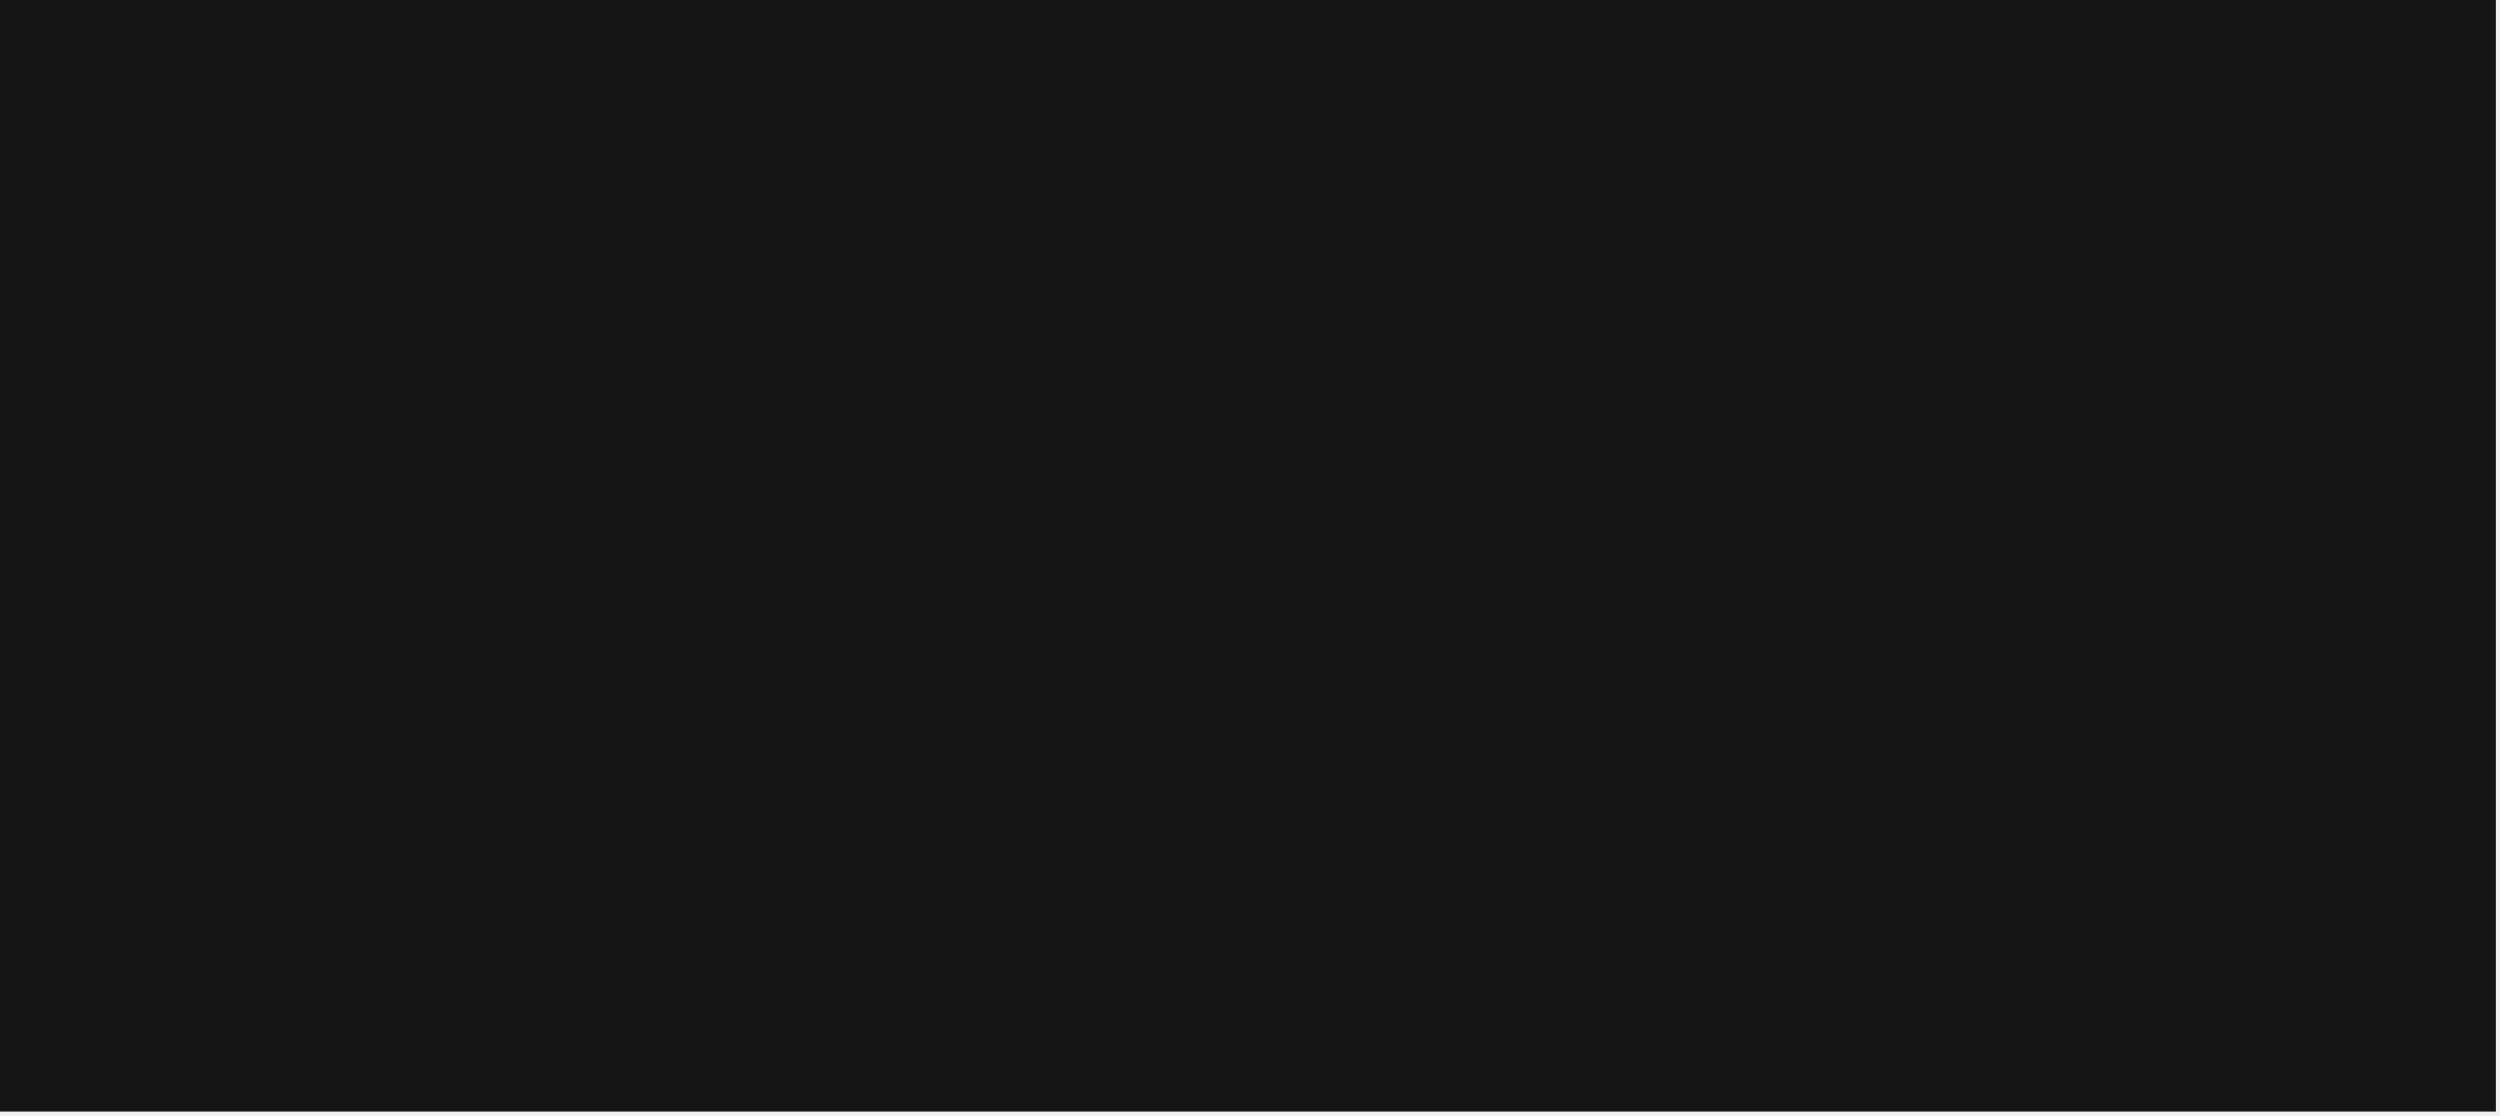
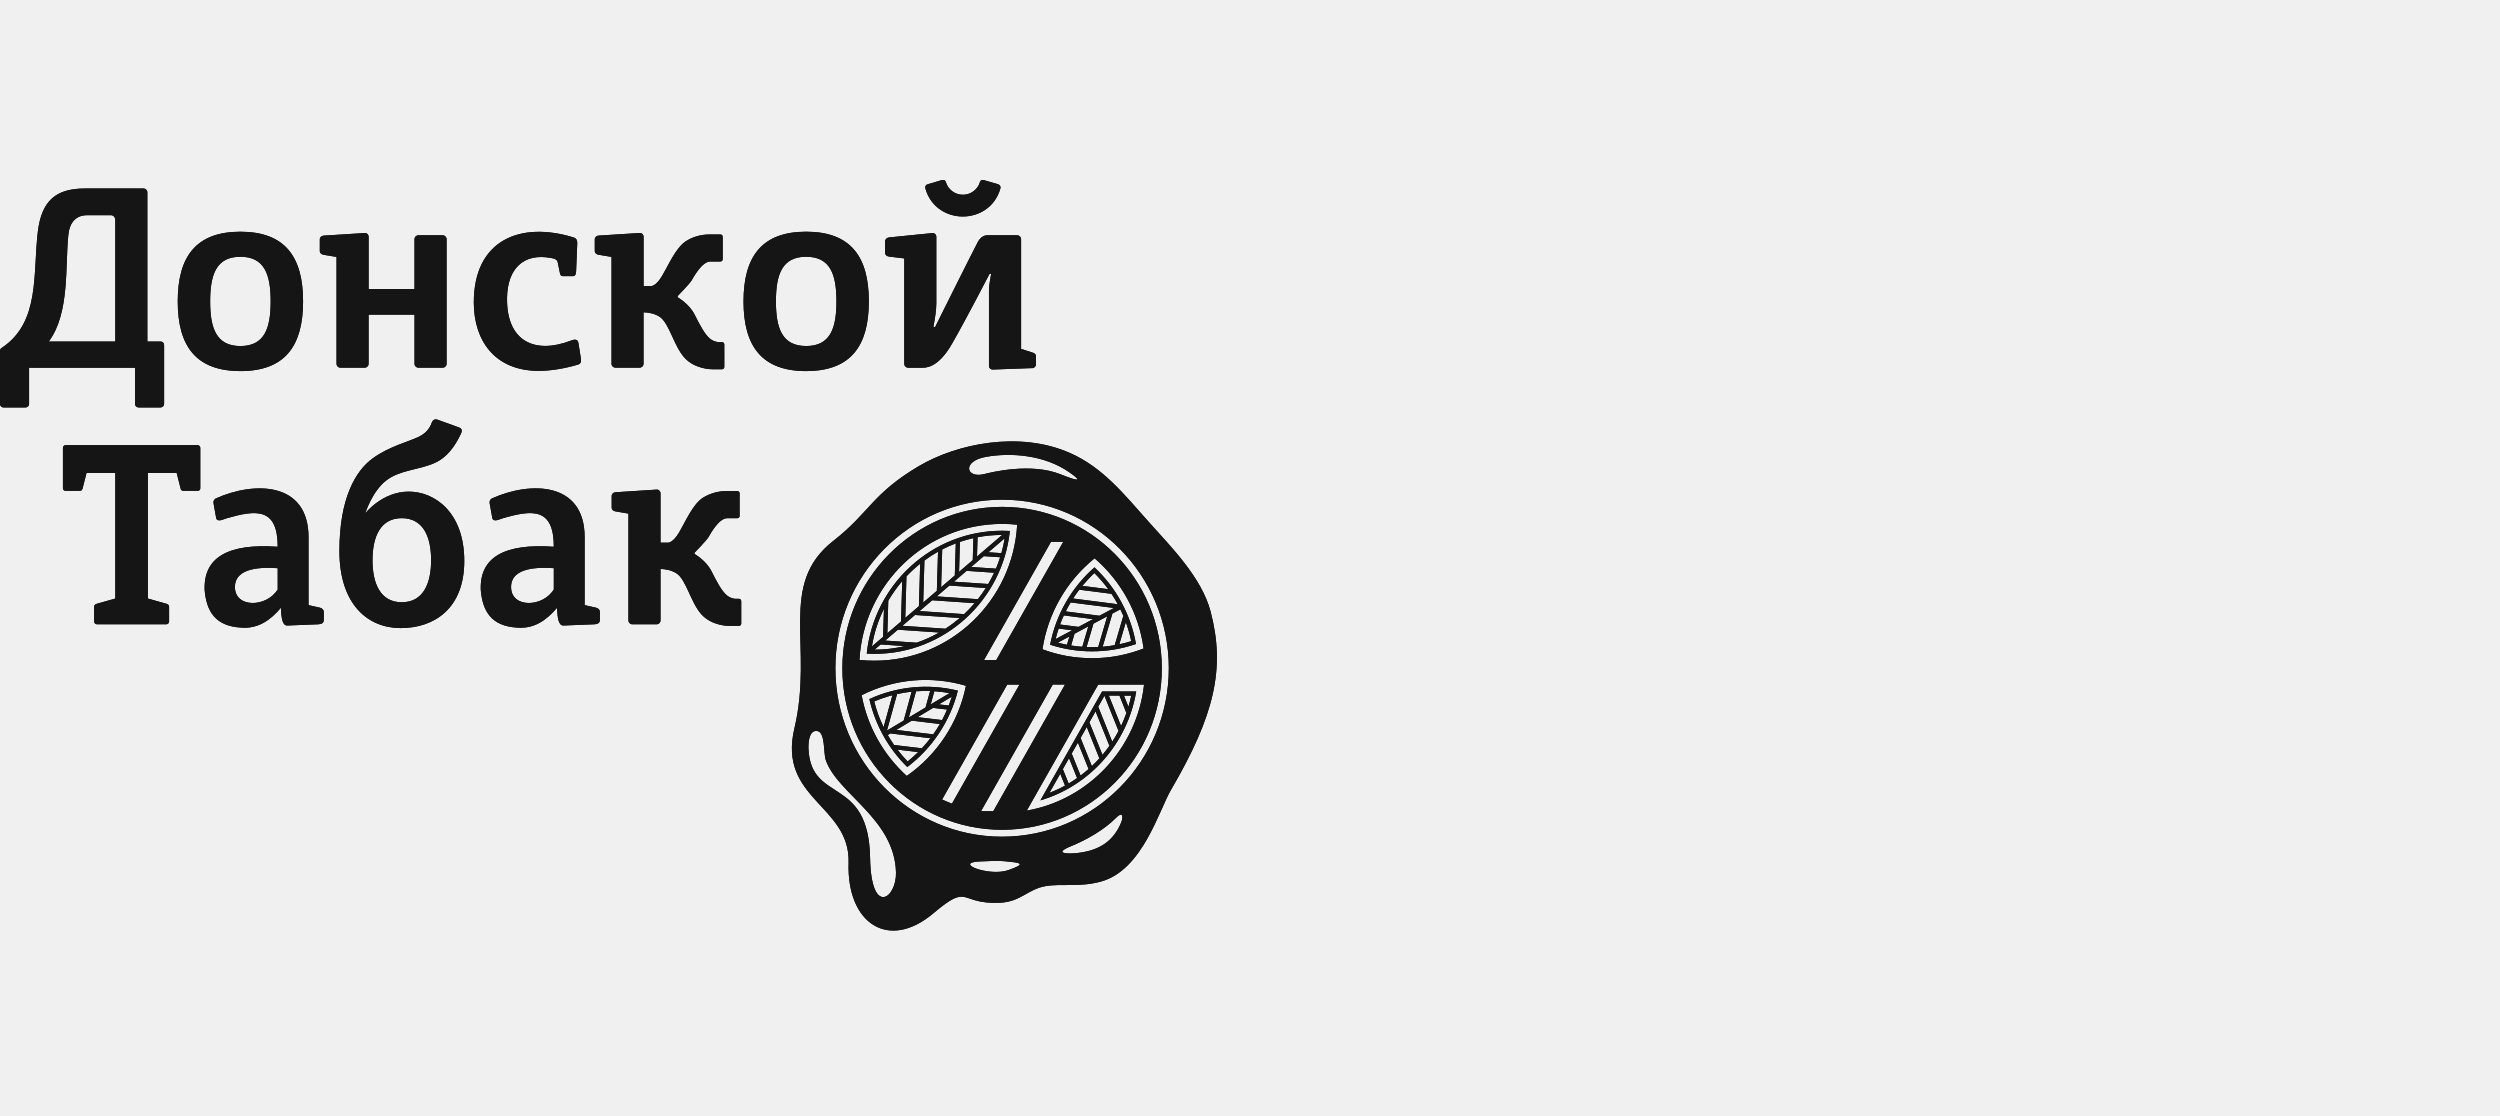
<svg xmlns="http://www.w3.org/2000/svg" xmlns:xlink="http://www.w3.org/1999/xlink" width="121" height="54">
  <defs>
-     <path d="M56.673 38.233c-.58.995-1.381 3.882-3.38 4.432-1.055.291-1.901.088-2.683.223-.87.15-1.2.755-2.201.804-2.028.098-1.455-.993-3.23.508-2.182 1.845-4.2.48-4.107-2.43.092-2.807-3.437-3.081-2.623-6.517.943-3.983-.833-6.955 1.89-9.08 1.748-1.363 1.866-2.271 4.129-3.611 1.834-1.086 4.867-1.72 7.314-.64 1.608.71 2.614 1.991 3.829 3.352 1.077 1.206 2.546 2.673 2.981 4.321.725 2.754.194 5.024-1.918 8.638zm-4.48 3.047c1.033-.125 1.7-.583 2.065-1.456.13-.313.072-.561-.235-.248-.568.583-1.464 1.088-2.172 1.374-.922.375-.16.39.342.33zm-3.397.836c.952-.328.556-.362-.166-.432-.355-.033-.699-.01-1.2.01-1.326.054.434.744 1.367.422zm-8.824-5.315c-.134-.378-.009-1.395-.443-1.423-.386-.025-.409.603-.398.871.122 2.668 2.915 1.265 2.982 5.282.025 1.427.346 1.913.656 1.886.312-.026.613-.568.597-1.194-.07-2.596-2.81-3.781-3.394-5.422zm11.772-13.95c-1.209-.841-2.845-.955-4.037-.736-1.16.21-.958 1.06-.064.828.326-.083 2.25-.562 3.688.013 1.099.44.918.246.414-.104zM48.5 24.184c-4.455 0-8.067 3.652-8.067 8.156 0 4.504 3.612 8.156 8.067 8.156 4.458 0 8.07-3.652 8.07-8.156 0-4.505-3.613-8.156-8.07-8.156zm0 15.977c-4.268 0-7.73-3.498-7.73-7.814 0-4.314 3.462-7.814 7.73-7.814 4.27 0 7.732 3.499 7.732 7.814 0 4.316-3.461 7.814-7.732 7.814zm-.426-.898l3.473-6.13h-.593l-3.474 6.13h.594zm-2-.366l3.268-5.762h-.593l-3.151 5.56c.156.073.315.14.477.202zm-2.188-1.342a7.005 7.005 0 0 0 2.865-4.363 6.869 6.869 0 0 0-5.048.456 7.008 7.008 0 0 0 2.183 3.907zm4.613-12.198c-3.684 0-6.695 2.911-6.902 6.583.239.025.482.038.73.038 3.685 0 6.695-2.911 6.904-6.582a6.586 6.586 0 0 0-.732-.039zm2.37.865l-3.247 5.73h.594l3.247-5.73h-.595zm2.11.8a7.004 7.004 0 0 0-2.524 4.403c.748.28 1.557.432 2.401.432.88 0 1.72-.168 2.494-.47a6.995 6.995 0 0 0-2.37-4.364zm.174 6.111l-3.458 6.101c3-.528 5.335-3.01 5.677-6.1h-2.22.001zm-2.798 5.606l2.988-5.273h1.65c-.42 2.513-2.238 4.563-4.639 5.273zm.435-.364c.262-.1.516-.219.757-.352l-.23-.574-.526.926zm3.963-4.706h-.355l.218.54a6.56 6.56 0 0 0 .136-.54zm-.235.838l-.336-.84h-.514l.592 1.472c.097-.206.184-.416.26-.632h-.002zm-.38.871l-.683-1.703-.302.53.68 1.693a6.32 6.32 0 0 0 .305-.52zm-.442.72l-.67-1.668-.3.531.633 1.575c.118-.141.231-.287.337-.437zm-.486.608l-.61-1.521-.301.531.546 1.362c.128-.118.248-.243.365-.372zm-.523.516l-.516-1.281-.301.53.429 1.066c.134-.099.262-.206.388-.315zm-.945-.527l-.3.53.28.697c.14-.082.277-.17.409-.263l-.389-.965v.001zm-.916-5.492a6.658 6.658 0 0 1 2.146-3.743 6.674 6.674 0 0 1 2.01 3.71 6.52 6.52 0 0 1-2.127.355 6.53 6.53 0 0 1-2.03-.321v-.001zm1.559.1l.29-.986-.667.355-.167.57c.18.028.362.05.545.062h-.001zm-.744-.097l.119-.4-.56.297c.146.04.293.074.442.103zm-.552-.274l.802-.426-.653-.084a6.967 6.967 0 0 0-.149.511zm.218-.706l.894.115.703-.375-1.415-.18c-.067.143-.127.29-.182.44zm.275-.634l1.632.21.703-.376-2.098-.268c-.085.14-.164.286-.237.434zm1.387-1.856c-.21.195-.404.402-.585.62l1.255.16a6.644 6.644 0 0 0-.67-.78zm.827 1.005l-1.56-.2c-.106.138-.205.28-.3.426l2.165.279a6.505 6.505 0 0 0-.305-.505zm.955 2.292a6.497 6.497 0 0 0-.26-.921l-.317 1.072c.194-.04.387-.092.576-.151h.001zm-.799.194l.418-1.42a5.304 5.304 0 0 0-.144-.315l-.386.205-.473 1.605c.196-.016.391-.041.585-.075zm-.36-1.398l-.669.356-.333 1.132a6.82 6.82 0 0 0 .563-.001l.438-1.487zm-11.266 1.818a7.85 7.85 0 0 1-.376-.012c.353-3.363 3.17-5.947 6.549-5.947.127 0 .253.004.378.01-.353 3.364-3.172 5.948-6.55 5.948zm1.468-.376l-1.17-.08-.296.253c.504 0 .994-.06 1.466-.173zm-1.595.018l.543-.465.04-1.358a6.43 6.43 0 0 0-.583 1.823zm2.165-.182c.38-.13.745-.295 1.092-.493l-2-.136-.614.525 1.521.103h.001zm-1.371-2.036l-.045 1.577.661-.566.059-1.956c-.251.293-.476.61-.674.944l-.001.001zm.88-1.175l-.058 2.01.661-.567.06-2.055a6.492 6.492 0 0 0-.663.611zm.87-.769l-.06 2.035.66-.566.057-1.893a6.43 6.43 0 0 0-.656.425h-.001zm.86-.534l-.053 1.827.662-.567.047-1.552a6.243 6.243 0 0 0-.655.292zm.858-.365l-.042 1.45.662-.568.031-1.065a5.8 5.8 0 0 0-.65.183zm2.037-.337c-.404 0-.799.038-1.184.111l-.027.932 1.218-1.043h-.007zm.129.162l-.79.677.63.042c.066-.235.12-.474.16-.719zm-.221.918l-.79-.053-.612.524 1.2.08c.075-.179.143-.363.202-.551zm-.29.749l-1.332-.091-.613.524 1.659.112a6.49 6.49 0 0 0 .286-.546zm-.405.74l-1.76-.12-.611.525 1.99.136c.136-.174.264-.353.382-.54h-.001zm-.539.733l-2.053-.14-.611.523 2.156.148c.179-.168.348-.345.508-.532v.001zm-2.885.572l-.612.523 2.082.142c.243-.156.475-.33.696-.518l-2.166-.147zm2.073 3.662a6.68 6.68 0 0 1-2.447 3.697 6.666 6.666 0 0 1-1.835-3.29 6.54 6.54 0 0 1 4.282-.407zm-1.138.03l-.176.637.911-.546a6.257 6.257 0 0 0-.735-.092zm.848.26l-.626.374.476.057c.054-.141.104-.285.15-.43zm-.23.625l-.679-.08-.749.448 1.184.141c.088-.166.17-.335.244-.51zm-.351.7l-1.362-.162-.748.449 1.79.213a6.46 6.46 0 0 0 .32-.5zm-1.56 1.813c.179-.143.35-.295.51-.455l-1.003-.118c.153.2.317.39.494.573h-.001zm-.655-.797l1.344.159c.146-.154.283-.319.413-.487l-1.938-.232-.126.077c.096.165.197.325.307.483zm-.962-2.107c.107.43.261.847.454 1.243l.428-1.546c-.3.079-.595.18-.882.303zm1.106-.357l-.49 1.766.81-.483.386-1.4a6 6 0 0 0-.707.117zm.57 1.133l.808-.484.221-.798a6.27 6.27 0 0 0-.68.013l-.35 1.27v-.001zm5.976-16.911l-1.922.07a.173.173 0 0 1-.176-.177v-3.65c0-.202.045-.482.104-.799l-.07-.018s-1.122 2.172-1.82 3.39c-.695 1.22-1.31 1.165-1.468 1.165h-.66a.187.187 0 0 1-.186-.188v-5.101l-.737-.09c-.104-.013-.19-.076-.19-.179v-.556c0-.102.085-.18.19-.192l2.098-.21a.177.177 0 0 1 .191.18v3.214c0 .325-.061.73-.143 1.14l.082.019s1.921-3.857 2.075-4.13c.155-.275.349-.316.445-.316h1.458c.102 0 .186.086.186.19v5.308l.545.175c.092.028.176.076.176.177v.39c0 .102-.08.188-.176.19l-.002-.002zm-5.17-8.675c-.042-.137.035-.2.115-.226l.667-.195c.045-.012.161-.032.2.084a.862.862 0 0 0 1.656 0c.038-.116.154-.096.199-.083l.666.194c.08.025.156.089.116.226-.525 1.784-3.097 1.784-3.62 0zm-5.774 8.82c-2.148 0-3.034-1.207-3.034-3.374 0-2.168.886-3.373 3.033-3.373s3.033 1.205 3.033 3.373c0 2.167-.885 3.373-3.033 3.373zm0-5.535c-1.173 0-1.465.869-1.465 2.161 0 1.293.292 2.161 1.465 2.161 1.172 0 1.464-.868 1.464-2.161 0-1.293-.292-2.16-1.464-2.16zm-3.254 17.867h-.492s-.828.008-1.337-.571c-.508-.58-.728-1.655-1.182-1.963-.252-.171-.577-.215-.786-.223v2.492a.188.188 0 0 1-.186.188h-1.181a.188.188 0 0 1-.186-.188v-5.17l-.63-.107c-.098-.016-.181-.083-.181-.185v-.556c0-.103.082-.179.18-.185l2-.129c.101-.005.184.085.184.186v2.383h.372s.227.01.528-.494c.299-.506.659-1.36 1.15-1.679a2.161 2.161 0 0 1 1.18-.324h.488c.063 0 .11.05.11.112v1.088a.11.11 0 0 1-.11.113h-.489c-.407 0-.812.755-.911.92-.1.167-.671.75-.671.75v.062s.556.308.818.832c.263.523.496.964.754 1.177a.772.772 0 0 0 .39.161h.188c.06 0 .11.05.11.112v1.088c0 .061-.05.11-.11.11zm-.822-12.422h-.489s-.829.008-1.337-.571c-.51-.58-.73-1.657-1.184-1.963-.253-.171-.578-.215-.787-.223v2.493a.188.188 0 0 1-.187.187h-1.177a.188.188 0 0 1-.185-.187v-5.173l-.63-.105c-.098-.016-.181-.082-.181-.184l-.001-.558c0-.1.082-.178.182-.184l1.998-.127c.1-.007.184.082.184.184v2.385h.372s.228.01.527-.496c.3-.505.66-1.36 1.153-1.677.49-.32 1.002-.324 1.177-.324h.49c.061 0 .11.05.11.11v1.088a.11.11 0 0 1-.11.111h-.489c-.407 0-.812.756-.911.922-.1.166-.67.748-.67.748v.063s.553.308.816.83c.264.523.496.966.754 1.178a.769.769 0 0 0 .39.16h.188c.06 0 .11.052.11.113v1.09c0 .06-.05.111-.11.111h-.003zm-5.91 11.745v.394c-.003.143-.106.197-.256.205l-1.504.06c-.234.008-.295-.338-.31-.862-.515.608-1.113 1.029-1.928.963-1.27-.067-1.681-.814-1.767-1.822-.061-1.571 1.126-2.262 3.535-2.091 0-1.9-1.038-1.79-2.446-1.386-.161.047-.461.213-.528.009l-.13-.721c-.018-.116.024-.192.107-.24 1.852-.837 4.49-.827 4.49 1.878v3.285c.182.04.365.08.549.123.114.03.184.094.189.205zm-2.23-2.117c-.672-.042-2.065-.076-2.068.911-.003 1.034 1.538.992 2.068.119v-1.03zm1.161-9.849c-.648.19-1.317.302-1.902.3-2.135-.006-3.125-1.486-3.131-3.294-.009-3.06 2.271-3.948 4.809-3.17.16.044.201.142.198.292l-.055 1.351c-.002.137-.044.22-.125.235h-.53c-.06.004-.101-.04-.124-.126l-.114-.552c-.024-.12-.155-.178-.317-.198-1.339-.256-2.109.52-2.133 1.918-.037 2.116 1.339 2.754 3.089 2.08.176-.067.333-.085.366.117l.114.72c.028.18.008.282-.144.326v.001zm-8.184 6.144c1.284 0 2.69 1.027 2.69 3.355 0 2.325-1.475 3.25-3.079 3.25-1.602 0-2.965-1.16-2.965-3.73 0-2.57.793-3.879 1.594-4.471.803-.593 1.785-.827 2.26-1.063.474-.235.582-.588.612-.67.03-.083.11-.21.28-.154.17.057 1.028.37 1.06.385.033.015.19.076.074.3-.117.225-.474 1.054-1.258 1.407-.786.354-1.708.335-2.376.868-.67.531-.997 1.577-.997 1.577s.82-1.054 2.104-1.054h.001zm-.335 5.355c1.043 0 1.42-.913 1.42-2.036s-.376-2.034-1.42-2.034c-1.04 0-1.417.91-1.417 2.034 0 1.123.376 2.036 1.417 2.036zm1.984-11.353h-1.182a.189.189 0 0 1-.185-.187v-2.379H17.84v2.379a.188.188 0 0 1-.185.187h-1.18a.188.188 0 0 1-.187-.187v-5.173l-.63-.105c-.097-.016-.18-.082-.18-.184v-.558c0-.1.08-.178.18-.184l2-.127c.101-.007.183.082.183.184v2.525h2.221v-2.412c0-.104.084-.187.186-.187h1.182c.1 0 .185.085.185.187v6.033a.187.187 0 0 1-.185.188h-.001zM15.67 29.617v.394c-.002.142-.106.196-.257.204l-1.504.06c-.235.008-.295-.337-.31-.861-.514.607-1.112 1.028-1.926.962-1.27-.067-1.683-.813-1.769-1.821-.06-1.572 1.126-2.263 3.536-2.092 0-1.9-1.037-1.789-2.446-1.385-.162.046-.462.212-.529.008l-.129-.72c-.018-.117.023-.193.108-.24 1.852-.837 4.489-.827 4.489 1.877v3.285c.182.04.365.08.549.123.114.03.184.094.188.205zm-2.23-2.117c-.672-.043-2.064-.077-2.07.91-.001 1.034 1.54.992 2.07.12V27.5zm-1.804-9.54c-2.147 0-3.034-1.205-3.034-3.373s.888-3.372 3.034-3.372c2.148 0 3.033 1.204 3.033 3.372s-.885 3.374-3.033 3.374zm0-5.533c-1.173 0-1.464.868-1.464 2.16 0 1.293.292 2.162 1.464 2.162s1.464-.869 1.464-2.162-.293-2.16-1.464-2.16zM7.775 19.72H6.703a.169.169 0 0 1-.168-.17v-1.752H1.407v1.753c0 .093-.075.17-.167.17H.167A.169.169 0 0 1 0 19.55v-2.57c0-.07.044-.132.106-.157 1.845-1.239 1.479-3.593 1.725-5.61.181-1.473.848-2.09 2.28-2.09h2.837c.1 0 .184.086.184.188v7.218h.643a.17.17 0 0 1 .168.17v2.85a.17.17 0 0 1-.168.17zM5.58 10.654c0-.152-.106-.238-.201-.238h-1.16c-.526 0-.844.328-.91.938-.163 1.497.081 3.799-.949 5.176h3.22v-5.876zM3.173 21.546h6.392a.13.13 0 0 1 .129.13v1.958a.121.121 0 0 1-.121.122h-.717c-.064 0-.1-.057-.118-.122l-.187-.745H7.158v6.08l.89.252c.072.02.136.064.136.141v.714a.138.138 0 0 1-.136.14H4.692a.138.138 0 0 1-.136-.14v-.715c0-.076.063-.12.135-.14l.889-.251v-6.081H4.189l-.19.743c-.015.065-.053.122-.118.122h-.717a.12.12 0 0 1-.118-.122v-1.956a.13.13 0 0 1 .127-.13z" />
+     <path d="M56.673 38.233c-.58.995-1.381 3.882-3.38 4.432-1.055.291-1.901.088-2.683.223-.87.15-1.2.755-2.201.804-2.028.098-1.455-.993-3.23.508-2.182 1.845-4.2.48-4.107-2.43.092-2.807-3.437-3.081-2.623-6.517.943-3.983-.833-6.955 1.89-9.08 1.748-1.363 1.866-2.271 4.129-3.611 1.834-1.086 4.867-1.72 7.314-.64 1.608.71 2.614 1.991 3.829 3.352 1.077 1.206 2.546 2.673 2.981 4.321.725 2.754.194 5.024-1.918 8.638zm-4.48 3.047c1.033-.125 1.7-.583 2.065-1.456.13-.313.072-.561-.235-.248-.568.583-1.464 1.088-2.172 1.374-.922.375-.16.39.342.33zm-3.397.836c.952-.328.556-.362-.166-.432-.355-.033-.699-.01-1.2.01-1.326.054.434.744 1.367.422zm-8.824-5.315c-.134-.378-.009-1.395-.443-1.423-.386-.025-.409.603-.398.871.122 2.668 2.915 1.265 2.982 5.282.025 1.427.346 1.913.656 1.886.312-.026.613-.568.597-1.194-.07-2.596-2.81-3.781-3.394-5.422zm11.772-13.95c-1.209-.841-2.845-.955-4.037-.736-1.16.21-.958 1.06-.064.828.326-.083 2.25-.562 3.688.013 1.099.44.918.246.414-.104zM48.5 24.184c-4.455 0-8.067 3.652-8.067 8.156 0 4.504 3.612 8.156 8.067 8.156 4.458 0 8.07-3.652 8.07-8.156 0-4.505-3.613-8.156-8.07-8.156zm0 15.977c-4.268 0-7.73-3.498-7.73-7.814 0-4.314 3.462-7.814 7.73-7.814 4.27 0 7.732 3.499 7.732 7.814 0 4.316-3.461 7.814-7.732 7.814zm-.426-.898l3.473-6.13h-.593l-3.474 6.13h.594zm-2-.366l3.268-5.762h-.593l-3.151 5.56c.156.073.315.14.477.202zm-2.188-1.342a7.005 7.005 0 0 0 2.865-4.363 6.869 6.869 0 0 0-5.048.456 7.008 7.008 0 0 0 2.183 3.907zm4.613-12.198c-3.684 0-6.695 2.911-6.902 6.583.239.025.482.038.73.038 3.685 0 6.695-2.911 6.904-6.582a6.586 6.586 0 0 0-.732-.039zm2.37.865l-3.247 5.73h.594l3.247-5.73h-.595zm2.11.8a7.004 7.004 0 0 0-2.524 4.403c.748.28 1.557.432 2.401.432.88 0 1.72-.168 2.494-.47a6.995 6.995 0 0 0-2.37-4.364zm.174 6.111l-3.458 6.101c3-.528 5.335-3.01 5.677-6.1h-2.22.001zm-2.798 5.606l2.988-5.273h1.65c-.42 2.513-2.238 4.563-4.639 5.273zm.435-.364c.262-.1.516-.219.757-.352l-.23-.574-.526.926zm3.963-4.706h-.355l.218.54a6.56 6.56 0 0 0 .136-.54zm-.235.838l-.336-.84h-.514l.592 1.472c.097-.206.184-.416.26-.632h-.002zm-.38.871l-.683-1.703-.302.53.68 1.693a6.32 6.32 0 0 0 .305-.52zm-.442.72l-.67-1.668-.3.531.633 1.575c.118-.141.231-.287.337-.437zm-.486.608l-.61-1.521-.301.531.546 1.362c.128-.118.248-.243.365-.372zm-.523.516l-.516-1.281-.301.53.429 1.066c.134-.099.262-.206.388-.315zm-.945-.527l-.3.53.28.697c.14-.082.277-.17.409-.263l-.389-.965v.001zm-.916-5.492a6.658 6.658 0 0 1 2.146-3.743 6.674 6.674 0 0 1 2.01 3.71 6.52 6.52 0 0 1-2.127.355 6.53 6.53 0 0 1-2.03-.321v-.001zm1.559.1l.29-.986-.667.355-.167.57c.18.028.362.05.545.062h-.001zm-.744-.097l.119-.4-.56.297c.146.04.293.074.442.103zm-.552-.274l.802-.426-.653-.084a6.967 6.967 0 0 0-.149.511zm.218-.706l.894.115.703-.375-1.415-.18c-.067.143-.127.29-.182.44zm.275-.634l1.632.21.703-.376-2.098-.268c-.085.14-.164.286-.237.434zm1.387-1.856c-.21.195-.404.402-.585.62l1.255.16a6.644 6.644 0 0 0-.67-.78zm.827 1.005l-1.56-.2c-.106.138-.205.28-.3.426l2.165.279a6.505 6.505 0 0 0-.305-.505zm.955 2.292a6.497 6.497 0 0 0-.26-.921l-.317 1.072c.194-.04.387-.092.576-.151h.001zm-.799.194l.418-1.42a5.304 5.304 0 0 0-.144-.315l-.386.205-.473 1.605c.196-.016.391-.041.585-.075zm-.36-1.398l-.669.356-.333 1.132a6.82 6.82 0 0 0 .563-.001l.438-1.487zm-11.266 1.818a7.85 7.85 0 0 1-.376-.012c.353-3.363 3.17-5.947 6.549-5.947.127 0 .253.004.378.01-.353 3.364-3.172 5.948-6.55 5.948zm1.468-.376l-1.17-.08-.296.253c.504 0 .994-.06 1.466-.173zm-1.595.018l.543-.465.04-1.358a6.43 6.43 0 0 0-.583 1.823zm2.165-.182c.38-.13.745-.295 1.092-.493l-2-.136-.614.525 1.521.103h.001zm-1.371-2.036l-.045 1.577.661-.566.059-1.956c-.251.293-.476.61-.674.944l-.001.001zm.88-1.175l-.058 2.01.661-.567.06-2.055a6.492 6.492 0 0 0-.663.611zm.87-.769l-.06 2.035.66-.566.057-1.893a6.43 6.43 0 0 0-.656.425h-.001zm.86-.534l-.053 1.827.662-.567.047-1.552a6.243 6.243 0 0 0-.655.292zm.858-.365l-.042 1.45.662-.568.031-1.065a5.8 5.8 0 0 0-.65.183zm2.037-.337c-.404 0-.799.038-1.184.111l-.027.932 1.218-1.043h-.007zm.129.162l-.79.677.63.042c.066-.235.12-.474.16-.719zm-.221.918l-.79-.053-.612.524 1.2.08c.075-.179.143-.363.202-.551zm-.29.749l-1.332-.091-.613.524 1.659.112a6.49 6.49 0 0 0 .286-.546zm-.405.74l-1.76-.12-.611.525 1.99.136c.136-.174.264-.353.382-.54h-.001zm-.539.733l-2.053-.14-.611.523 2.156.148c.179-.168.348-.345.508-.532v.001zm-2.885.572l-.612.523 2.082.142c.243-.156.475-.33.696-.518l-2.166-.147zm2.073 3.662a6.68 6.68 0 0 1-2.447 3.697 6.666 6.666 0 0 1-1.835-3.29 6.54 6.54 0 0 1 4.282-.407zm-1.138.03l-.176.637.911-.546a6.257 6.257 0 0 0-.735-.092zm.848.26l-.626.374.476.057c.054-.141.104-.285.15-.43zm-.23.625l-.679-.08-.749.448 1.184.141c.088-.166.17-.335.244-.51zm-.351.7l-1.362-.162-.748.449 1.79.213a6.46 6.46 0 0 0 .32-.5zm-1.56 1.813c.179-.143.35-.295.51-.455l-1.003-.118c.153.2.317.39.494.573h-.001zm-.655-.797l1.344.159c.146-.154.283-.319.413-.487l-1.938-.232-.126.077c.096.165.197.325.307.483zm-.962-2.107c.107.43.261.847.454 1.243l.428-1.546c-.3.079-.595.18-.882.303zm1.106-.357l-.49 1.766.81-.483.386-1.4a6 6 0 0 0-.707.117zm.57 1.133l.808-.484.221-.798a6.27 6.27 0 0 0-.68.013l-.35 1.27v-.001zm5.976-16.911l-1.922.07a.173.173 0 0 1-.176-.177v-3.65c0-.202.045-.482.104-.799l-.07-.018s-1.122 2.172-1.82 3.39c-.695 1.22-1.31 1.165-1.468 1.165h-.66a.187.187 0 0 1-.186-.188v-5.101l-.737-.09c-.104-.013-.19-.076-.19-.179v-.556c0-.102.085-.18.19-.192l2.098-.21a.177.177 0 0 1 .191.18v3.214c0 .325-.061.73-.143 1.14l.082.019s1.921-3.857 2.075-4.13c.155-.275.349-.316.445-.316h1.458c.102 0 .186.086.186.19v5.308l.545.175c.092.028.176.076.176.177v.39c0 .102-.08.188-.176.19l-.002-.002zm-5.17-8.675c-.042-.137.035-.2.115-.226l.667-.195c.045-.012.161-.032.2.084a.862.862 0 0 0 1.656 0c.038-.116.154-.096.199-.083l.666.194c.08.025.156.089.116.226-.525 1.784-3.097 1.784-3.62 0zm-5.774 8.82c-2.148 0-3.034-1.207-3.034-3.374 0-2.168.886-3.373 3.033-3.373s3.033 1.205 3.033 3.373c0 2.167-.885 3.373-3.033 3.373zm0-5.535c-1.173 0-1.465.869-1.465 2.161 0 1.293.292 2.161 1.465 2.161 1.172 0 1.464-.868 1.464-2.161 0-1.293-.292-2.16-1.464-2.16zm-3.254 17.867h-.492s-.828.008-1.337-.571c-.508-.58-.728-1.655-1.182-1.963-.252-.171-.577-.215-.786-.223v2.492a.188.188 0 0 1-.186.188h-1.181a.188.188 0 0 1-.186-.188v-5.17l-.63-.107c-.098-.016-.181-.083-.181-.185v-.556c0-.103.082-.179.18-.185l2-.129c.101-.005.184.085.184.186v2.383h.372s.227.01.528-.494c.299-.506.659-1.36 1.15-1.679a2.161 2.161 0 0 1 1.18-.324h.488c.063 0 .11.05.11.112v1.088a.11.11 0 0 1-.11.113h-.489c-.407 0-.812.755-.911.92-.1.167-.671.75-.671.75v.062s.556.308.818.832c.263.523.496.964.754 1.177a.772.772 0 0 0 .39.161h.188c.06 0 .11.05.11.112v1.088c0 .061-.05.11-.11.11zm-.822-12.422h-.489s-.829.008-1.337-.571c-.51-.58-.73-1.657-1.184-1.963-.253-.171-.578-.215-.787-.223v2.493a.188.188 0 0 1-.187.187h-1.177a.188.188 0 0 1-.185-.187v-5.173l-.63-.105c-.098-.016-.181-.082-.181-.184l-.001-.558c0-.1.082-.178.182-.184l1.998-.127c.1-.007.184.082.184.184v2.385h.372s.228.01.527-.496c.3-.505.66-1.36 1.153-1.677.49-.32 1.002-.324 1.177-.324h.49c.061 0 .11.05.11.11v1.088a.11.11 0 0 1-.11.111h-.489c-.407 0-.812.756-.911.922-.1.166-.67.748-.67.748v.063s.553.308.816.83c.264.523.496.966.754 1.178a.769.769 0 0 0 .39.16h.188c.06 0 .11.052.11.113v1.09c0 .06-.05.111-.11.111h-.003zm-5.91 11.745v.394c-.003.143-.106.197-.256.205l-1.504.06c-.234.008-.295-.338-.31-.862-.515.608-1.113 1.029-1.928.963-1.27-.067-1.681-.814-1.767-1.822-.061-1.571 1.126-2.262 3.535-2.091 0-1.9-1.038-1.79-2.446-1.386-.161.047-.461.213-.528.009l-.13-.721c-.018-.116.024-.192.107-.24 1.852-.837 4.49-.827 4.49 1.878v3.285c.182.04.365.08.549.123.114.03.184.094.189.205zm-2.23-2.117c-.672-.042-2.065-.076-2.068.911-.003 1.034 1.538.992 2.068.119v-1.03zm1.161-9.849c-.648.19-1.317.302-1.902.3-2.135-.006-3.125-1.486-3.131-3.294-.009-3.06 2.271-3.948 4.809-3.17.16.044.201.142.198.292l-.055 1.351c-.002.137-.044.22-.125.235h-.53c-.06.004-.101-.04-.124-.126l-.114-.552c-.024-.12-.155-.178-.317-.198-1.339-.256-2.109.52-2.133 1.918-.037 2.116 1.339 2.754 3.089 2.08.176-.067.333-.085.366.117l.114.72c.028.18.008.282-.144.326v.001zm-8.184 6.144c1.284 0 2.69 1.027 2.69 3.355 0 2.325-1.475 3.25-3.079 3.25-1.602 0-2.965-1.16-2.965-3.73 0-2.57.793-3.879 1.594-4.471.803-.593 1.785-.827 2.26-1.063.474-.235.582-.588.612-.67.03-.083.11-.21.28-.154.17.057 1.028.37 1.06.385.033.015.19.076.074.3-.117.225-.474 1.054-1.258 1.407-.786.354-1.708.335-2.376.868-.67.531-.997 1.577-.997 1.577s.82-1.054 2.104-1.054h.001zm-.335 5.355c1.043 0 1.42-.913 1.42-2.036s-.376-2.034-1.42-2.034c-1.04 0-1.417.91-1.417 2.034 0 1.123.376 2.036 1.417 2.036zm1.984-11.353h-1.182a.189.189 0 0 1-.185-.187v-2.379H17.84v2.379a.188.188 0 0 1-.185.187h-1.18a.188.188 0 0 1-.187-.187v-5.173l-.63-.105c-.097-.016-.18-.082-.18-.184v-.558c0-.1.08-.178.18-.184l2-.127c.101-.007.183.082.183.184v2.525h2.221v-2.412c0-.104.084-.187.186-.187h1.182c.1 0 .185.085.185.187v6.033a.187.187 0 0 1-.185.188h-.001zM15.67 29.617v.394c-.002.142-.106.196-.257.204l-1.504.06c-.235.008-.295-.337-.31-.861-.514.607-1.112 1.028-1.926.962-1.27-.067-1.683-.813-1.769-1.821-.06-1.572 1.126-2.263 3.536-2.092 0-1.9-1.037-1.789-2.446-1.385-.162.046-.462.212-.529.008l-.129-.72c-.018-.117.023-.193.108-.24 1.852-.837 4.489-.827 4.489 1.877v3.285c.182.04.365.08.549.123.114.03.184.094.188.205zm-2.23-2.117c-.672-.043-2.064-.077-2.07.91-.001 1.034 1.54.992 2.07.12V27.5zm-1.804-9.54c-2.147 0-3.034-1.205-3.034-3.373s.888-3.372 3.034-3.372c2.148 0 3.033 1.204 3.033 3.372s-.885 3.374-3.033 3.374zm0-5.533c-1.173 0-1.464.868-1.464 2.16 0 1.293.292 2.162 1.464 2.162s1.464-.869 1.464-2.162-.293-2.16-1.464-2.16zM7.775 19.72H6.703a.169.169 0 0 1-.168-.17v-1.752H1.407v1.753c0 .093-.075.17-.167.17H.167A.169.169 0 0 1 0 19.55v-2.57c0-.07.044-.132.106-.157 1.845-1.239 1.479-3.593 1.725-5.61.181-1.473.848-2.09 2.28-2.09h2.837c.1 0 .184.086.184.188v7.218h.643a.17.17 0 0 1 .168.17v2.85a.17.17 0 0 1-.168.17zM5.58 10.654c0-.152-.106-.238-.201-.238h-1.16c-.526 0-.844.328-.91.938-.163 1.497.081 3.799-.949 5.176h3.22v-5.876zM3.173 21.546h6.392a.13.13 0 0 1 .129.13v1.958a.121.121 0 0 1-.121.122h-.717c-.064 0-.1-.057-.118-.122l-.187-.745H7.158v6.08l.89.252c.072.02.136.064.136.141v.714a.138.138 0 0 1-.136.14H4.692a.138.138 0 0 1-.136-.14v-.715c0-.076.063-.12.135-.14l.889-.251v-6.081H4.189l-.19.743c-.015.065-.053.122-.118.122h-.717a.12.12 0 0 1-.118-.122v-1.956a.13.13 0 0 1 .127-.13z" id="dontabak-w" />
  </defs>
  <g fill="none" fill-rule="evenodd">
-     <mask fill="#fff">
-       <use xlink:href="#a" />
+     <mask id="dontabak-w_b" fill="#fff">
+       <use xlink:href="#dontabak-w" />
    </mask>
-     <use fill="#151515" fill-rule="nonzero" xlink:href="#a" />
-     <g mask="url(#b)" fill="#151515">
+     <use fill="#151515" fill-rule="nonzero" xlink:href="#dontabak-w" />
+     <g mask="url(#dontabak-w_b)" fill="#151515">
      <path d="M0 0h120.8v53.8H0z" />
    </g>
  </g>
</svg>
